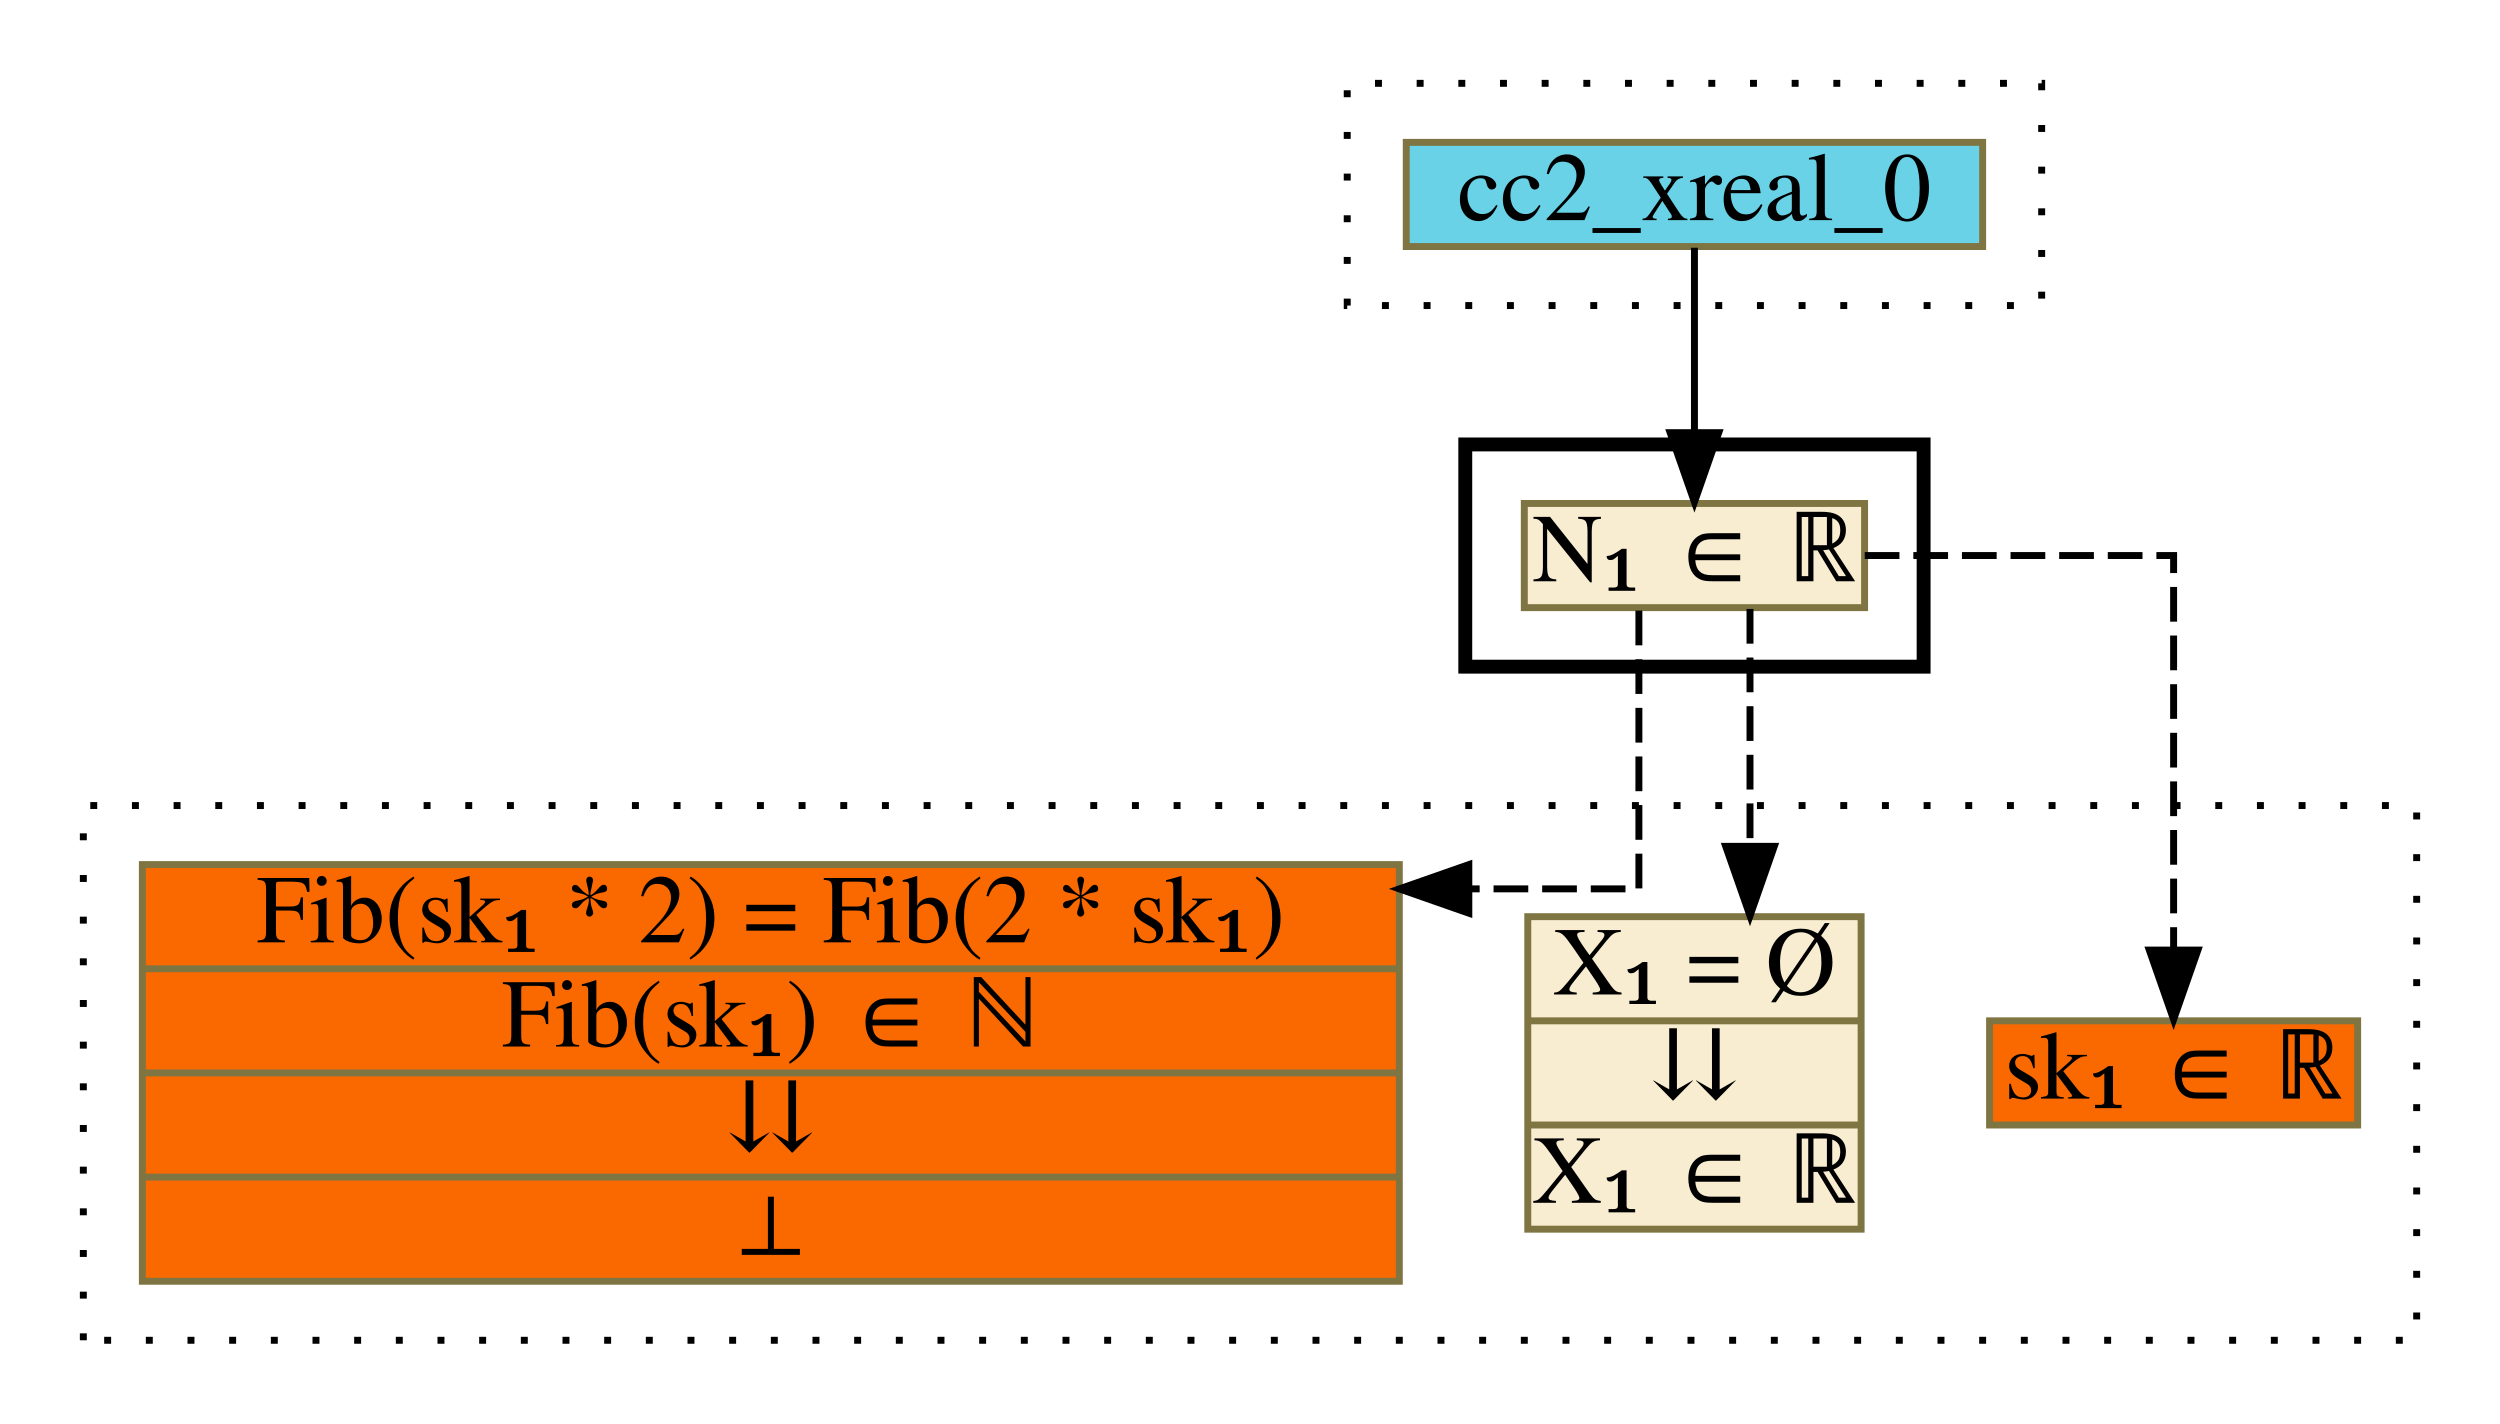
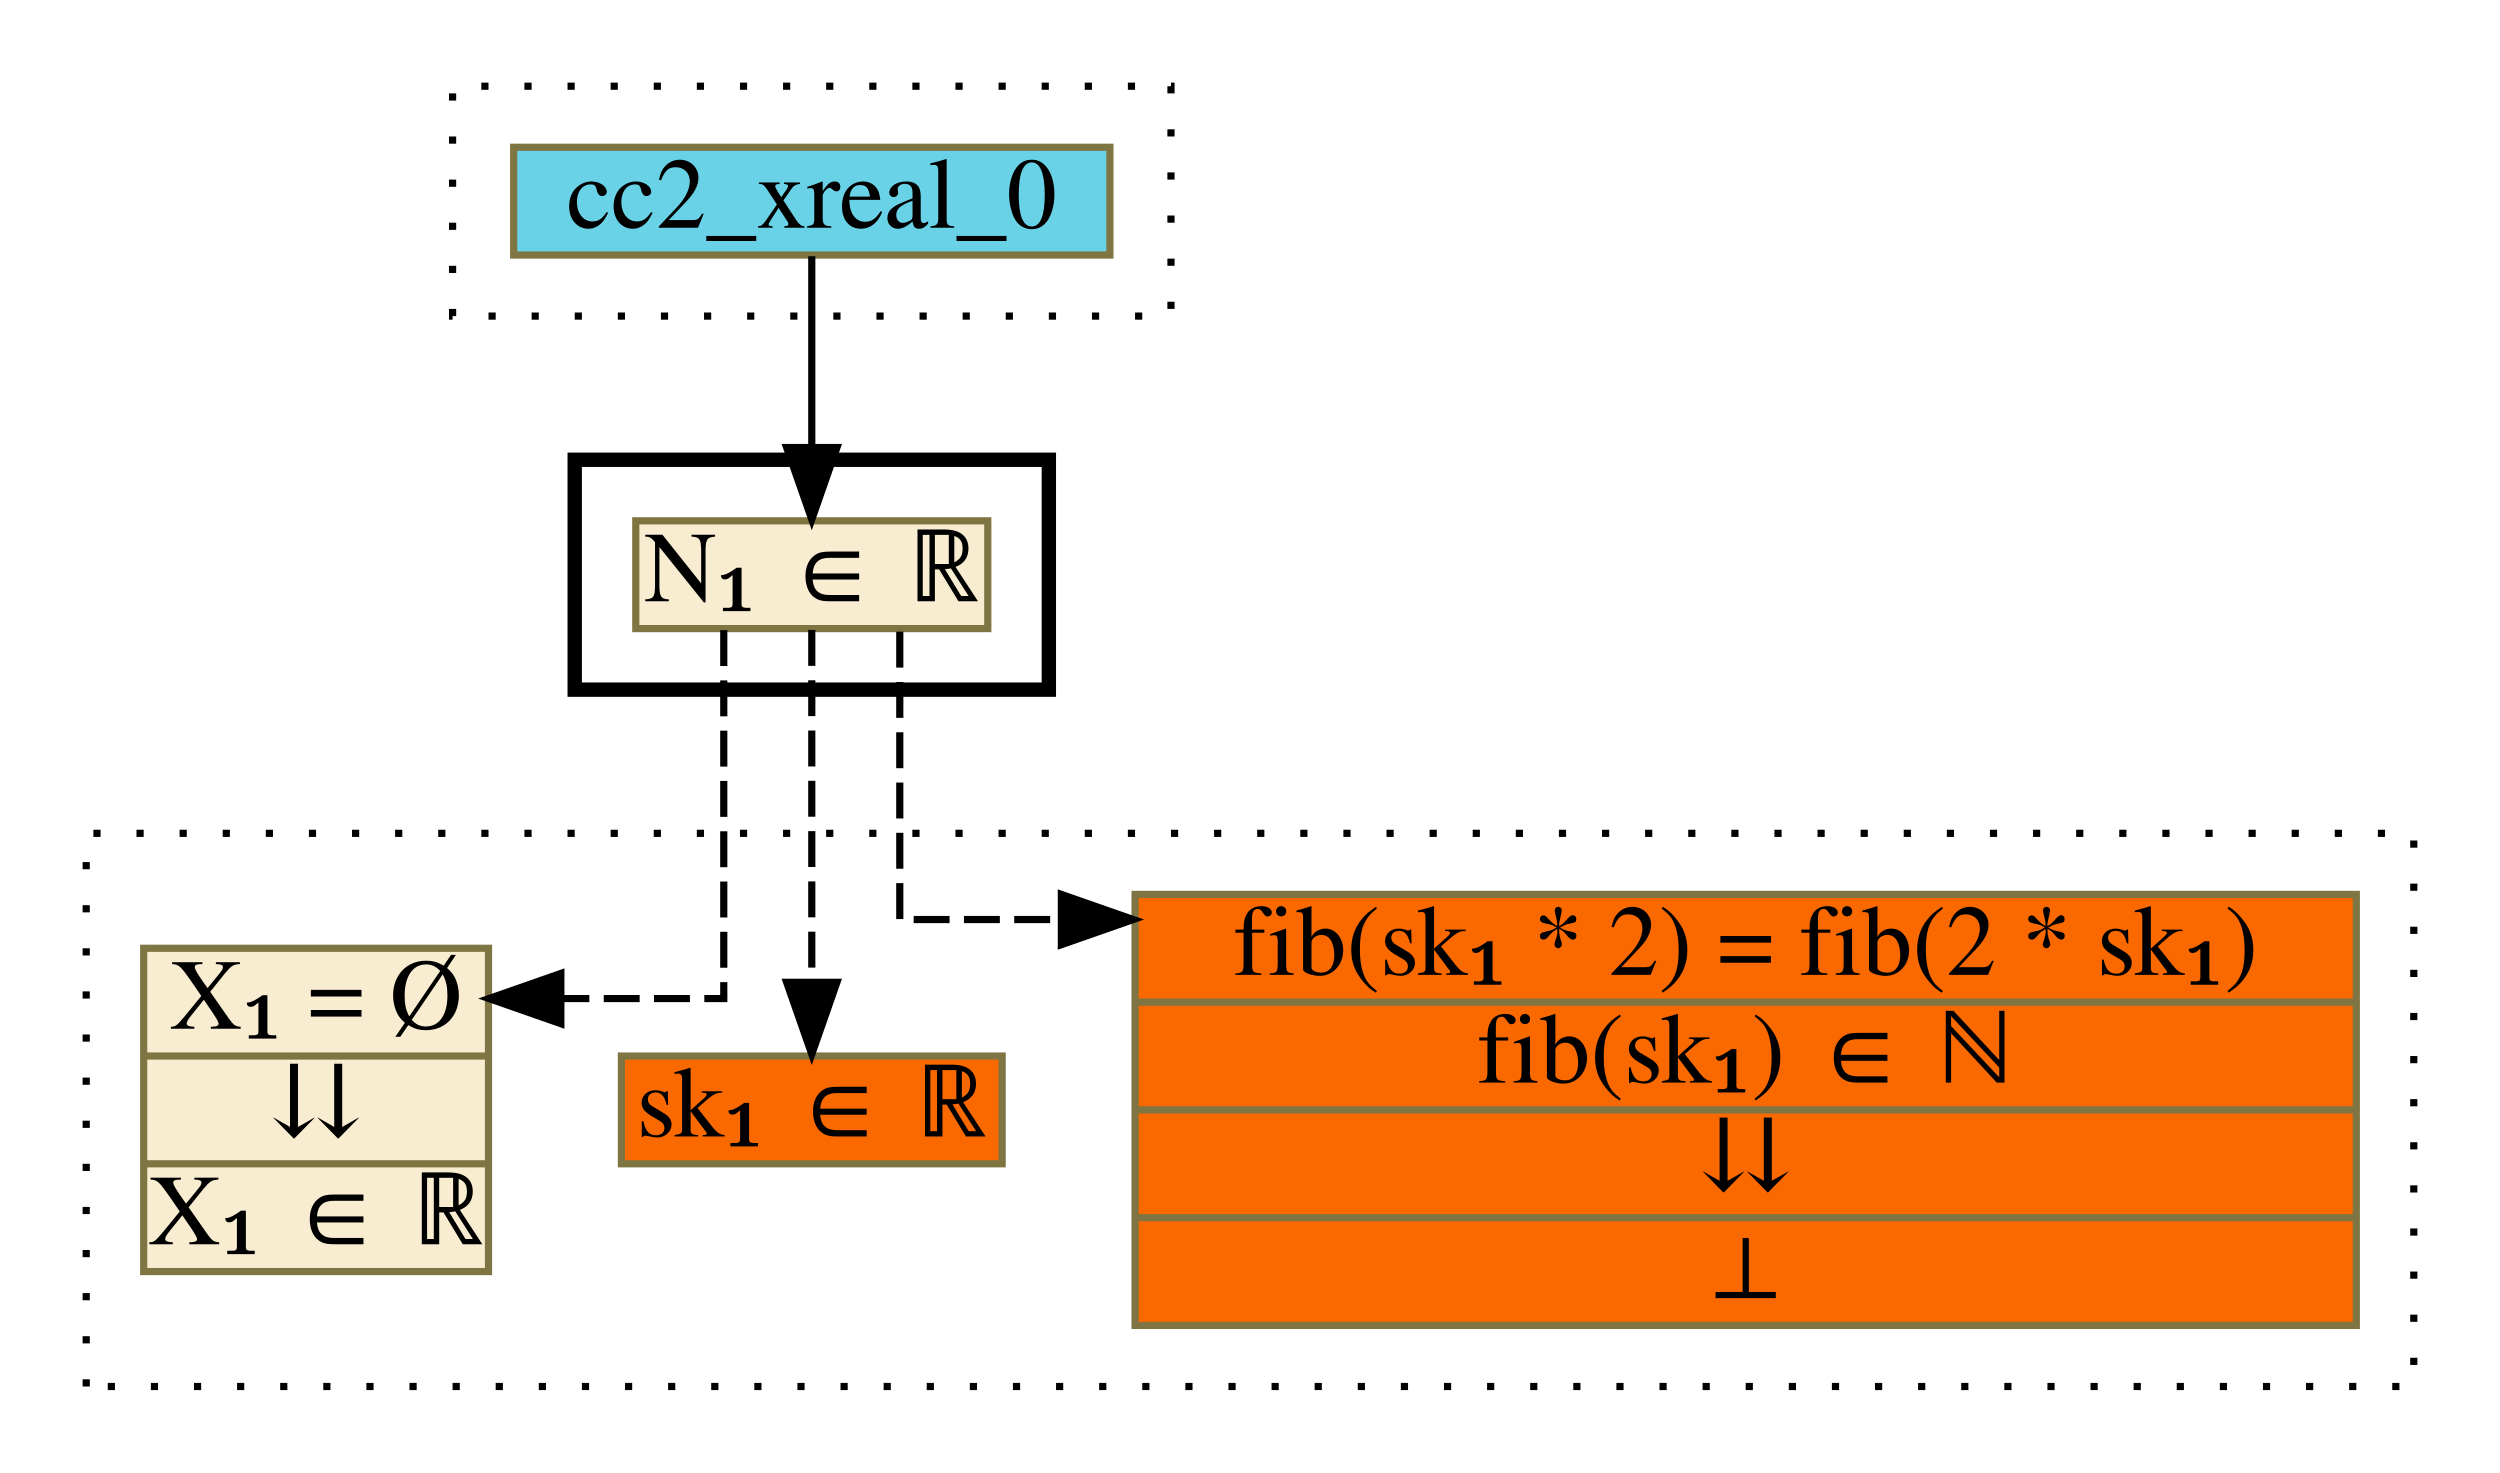
- <svg xmlns="http://www.w3.org/2000/svg" xmlns:xlink="http://www.w3.org/1999/xlink" width="360pt" height="205pt" viewBox="0.00 0.00 360.00 205.00">
+ <svg xmlns="http://www.w3.org/2000/svg" xmlns:xlink="http://www.w3.org/1999/xlink" width="348pt" height="205pt" viewBox="0.00 0.00 348.00 205.00">
  <g id="graph0" class="graph" transform="scale(1 1) rotate(0) translate(4 201)">
    <g id="clust1" class="cluster">
-       <polygon fill="transparent" stroke="black" stroke-dasharray="1,5" points="190,-157 190,-189 290,-189 290,-157 190,-157" />
+       <polygon fill="transparent" stroke="black" stroke-dasharray="1,5" points="59,-157 59,-189 159,-189 159,-157 59,-157" />
    </g>
    <g id="clust2" class="cluster">
-       <polygon fill="transparent" stroke="black" stroke-width="2" points="207,-105 207,-137 273,-137 273,-105 207,-105" />
+       <polygon fill="transparent" stroke="black" stroke-width="2" points="76,-105 76,-137 142,-137 142,-105 76,-105" />
    </g>
    <g id="clust3" class="cluster">
-       <polygon fill="transparent" stroke="black" stroke-dasharray="1,5" points="8,-8 8,-85 344,-85 344,-8 8,-8" />
+       <polygon fill="transparent" stroke="black" stroke-dasharray="1,5" points="8,-8 8,-85 332,-85 332,-8 8,-8" />
    </g>
    <g id="node1" class="node">
      <g id="a_node1">
        <a xlink:href="cc2_xreal_0.html" xlink:title="cc2_xreal_0" target="_vizar">
-           <polygon fill="#69d2e7" stroke="#7f7542" points="198.5,-165.5 198.5,-180.5 281.5,-180.5 281.5,-165.5 198.5,-165.5" />
-           <text text-anchor="middle" x="240" y="-169.3" font-family="Times,serif" font-size="14.00">cc2_xreal_0</text>
+           <polygon fill="#69d2e7" stroke="#7f7542" points="67.5,-165.5 67.5,-180.5 150.5,-180.5 150.5,-165.5 67.5,-165.5" />
+           <text text-anchor="middle" x="109" y="-169.3" font-family="Times,serif" font-size="14.00">cc2_xreal_0</text>
        </a>
      </g>
    </g>
    <g id="node2" class="node">
      <g id="a_node2">
        <a xlink:href="c_0_50.html" xlink:title="{N₁ ∈ ℝ}" target="_vizar">
-           <polygon fill="#f8edd1" stroke="#7f7542" points="215.5,-113.5 215.5,-128.5 264.5,-128.5 264.5,-113.5 215.5,-113.5" />
-           <text text-anchor="middle" x="240" y="-117.3" font-family="Times,serif" font-size="14.00">N₁ ∈ ℝ</text>
+           <polygon fill="#f8edd1" stroke="#7f7542" points="84.5,-113.5 84.5,-128.5 133.5,-128.5 133.5,-113.5 84.5,-113.5" />
+           <text text-anchor="middle" x="109" y="-117.3" font-family="Times,serif" font-size="14.00">N₁ ∈ ℝ</text>
        </a>
      </g>
    </g>
    <g id="edge1" class="edge">
-       <path fill="none" stroke="black" d="M240,-165.33C240,-165.33 240,-138.7 240,-138.7" />
-       <polygon fill="black" stroke="black" points="243.5,-138.7 240,-128.7 236.5,-138.7 243.5,-138.7" />
+       <path fill="none" stroke="black" d="M109,-165.33C109,-165.33 109,-138.7 109,-138.7" />
+       <polygon fill="black" stroke="black" points="112.5,-138.7 109,-128.7 105.5,-138.7 112.5,-138.7" />
    </g>
    <g id="node3" class="node">
      <g id="a_node3">
-         <a xlink:href="c_0_155.html" xlink:title="{sk₁ ∈ ℝ}" target="_vizar">
-           <polygon fill="#fa6900" stroke="#7f7542" points="282.5,-39 282.5,-54 335.5,-54 335.5,-39 282.5,-39" />
-           <text text-anchor="middle" x="309" y="-42.8" font-family="Times,serif" font-size="14.00">sk₁ ∈ ℝ</text>
+         <a xlink:href="c_0_133.html" xlink:title="{fib(sk₁ * 2) = fib(2 * sk₁)|fib(sk₁) ∈ ℕ|⇊|⊥}" target="_vizar">
+           <polygon fill="#fa6900" stroke="#7f7542" points="154,-16.5 154,-76.5 324,-76.5 324,-16.5 154,-16.5" />
+           <text text-anchor="middle" x="239" y="-65.3" font-family="Times,serif" font-size="14.00">fib(sk₁ * 2) = fib(2 * sk₁)</text>
+           <polyline fill="none" stroke="#7f7542" points="154,-61.5 324,-61.5 " />
+           <text text-anchor="middle" x="239" y="-50.3" font-family="Times,serif" font-size="14.00">fib(sk₁) ∈ ℕ</text>
+           <polyline fill="none" stroke="#7f7542" points="154,-46.5 324,-46.5 " />
+           <text text-anchor="middle" x="239" y="-35.3" font-family="Times,serif" font-size="14.00">⇊</text>
+           <polyline fill="none" stroke="#7f7542" points="154,-31.5 324,-31.5 " />
+           <text text-anchor="middle" x="239" y="-20.3" font-family="Times,serif" font-size="14.00">⊥</text>
        </a>
      </g>
    </g>
    <g id="edge2" class="edge">
-       <path fill="none" stroke="black" stroke-dasharray="5,2" d="M264.52,-121C284.35,-121 309,-121 309,-121 309,-121 309,-64.19 309,-64.19" />
-       <polygon fill="black" stroke="black" points="312.5,-64.19 309,-54.19 305.5,-64.19 312.5,-64.19" />
+       <path fill="none" stroke="black" stroke-dasharray="5,2" d="M121.25,-113.07C121.25,-99.44 121.25,-73 121.25,-73 121.25,-73 143.74,-73 143.74,-73" />
+       <polygon fill="black" stroke="black" points="143.74,-76.5 153.74,-73 143.74,-69.5 143.74,-76.5" />
    </g>
    <g id="node4" class="node">
      <g id="a_node4">
-         <a xlink:href="c_0_61.html" xlink:title="{X₁ = Ø|⇊|X₁ ∈ ℝ}" target="_vizar">
-           <polygon fill="#f8edd1" stroke="#7f7542" points="216,-24 216,-69 264,-69 264,-24 216,-24" />
-           <text text-anchor="middle" x="240" y="-57.8" font-family="Times,serif" font-size="14.00">X₁ = Ø</text>
-           <polyline fill="none" stroke="#7f7542" points="216,-54 264,-54 " />
-           <text text-anchor="middle" x="240" y="-42.8" font-family="Times,serif" font-size="14.00">⇊</text>
-           <polyline fill="none" stroke="#7f7542" points="216,-39 264,-39 " />
-           <text text-anchor="middle" x="240" y="-27.8" font-family="Times,serif" font-size="14.00">X₁ ∈ ℝ</text>
+         <a xlink:href="c_0_155.html" xlink:title="{sk₁ ∈ ℝ}" target="_vizar">
+           <polygon fill="#fa6900" stroke="#7f7542" points="82.5,-39 82.5,-54 135.5,-54 135.5,-39 82.5,-39" />
+           <text text-anchor="middle" x="109" y="-42.8" font-family="Times,serif" font-size="14.00">sk₁ ∈ ℝ</text>
        </a>
      </g>
    </g>
    <g id="edge3" class="edge">
-       <path fill="none" stroke="black" stroke-dasharray="5,2" d="M248,-113.31C248,-113.31 248,-79.13 248,-79.13" />
-       <polygon fill="black" stroke="black" points="251.5,-79.13 248,-69.13 244.5,-79.13 251.5,-79.13" />
+       <path fill="none" stroke="black" stroke-dasharray="5,2" d="M109,-113.31C109,-113.31 109,-64.26 109,-64.26" />
+       <polygon fill="black" stroke="black" points="112.5,-64.26 109,-54.26 105.5,-64.26 112.5,-64.26" />
    </g>
    <g id="node5" class="node">
      <g id="a_node5">
-         <a xlink:href="c_0_133.html" xlink:title="{Fib(sk₁ * 2) = Fib(2 * sk₁)|Fib(sk₁) ∈ ℕ|⇊|⊥}" target="_vizar">
-           <polygon fill="#fa6900" stroke="#7f7542" points="16.5,-16.5 16.5,-76.5 197.5,-76.5 197.5,-16.5 16.5,-16.5" />
-           <text text-anchor="middle" x="107" y="-65.3" font-family="Times,serif" font-size="14.00">Fib(sk₁ * 2) = Fib(2 * sk₁)</text>
-           <polyline fill="none" stroke="#7f7542" points="16.5,-61.5 197.5,-61.5 " />
-           <text text-anchor="middle" x="107" y="-50.3" font-family="Times,serif" font-size="14.00">Fib(sk₁) ∈ ℕ</text>
-           <polyline fill="none" stroke="#7f7542" points="16.5,-46.5 197.5,-46.5 " />
-           <text text-anchor="middle" x="107" y="-35.3" font-family="Times,serif" font-size="14.00">⇊</text>
-           <polyline fill="none" stroke="#7f7542" points="16.5,-31.5 197.5,-31.5 " />
-           <text text-anchor="middle" x="107" y="-20.3" font-family="Times,serif" font-size="14.00">⊥</text>
+         <a xlink:href="c_0_61.html" xlink:title="{X₁ = Ø|⇊|X₁ ∈ ℝ}" target="_vizar">
+           <polygon fill="#f8edd1" stroke="#7f7542" points="16,-24 16,-69 64,-69 64,-24 16,-24" />
+           <text text-anchor="middle" x="40" y="-57.8" font-family="Times,serif" font-size="14.00">X₁ = Ø</text>
+           <polyline fill="none" stroke="#7f7542" points="16,-54 64,-54 " />
+           <text text-anchor="middle" x="40" y="-42.8" font-family="Times,serif" font-size="14.00">⇊</text>
+           <polyline fill="none" stroke="#7f7542" points="16,-39 64,-39 " />
+           <text text-anchor="middle" x="40" y="-27.8" font-family="Times,serif" font-size="14.00">X₁ ∈ ℝ</text>
        </a>
      </g>
    </g>
    <g id="edge4" class="edge">
-       <path fill="none" stroke="black" stroke-dasharray="5,2" d="M232,-113.07C232,-99.44 232,-73 232,-73 232,-73 207.51,-73 207.51,-73" />
-       <polygon fill="black" stroke="black" points="207.51,-69.5 197.51,-73 207.51,-76.5 207.51,-69.5" />
+       <path fill="none" stroke="black" stroke-dasharray="5,2" d="M96.75,-113.29C96.75,-97.29 96.75,-62 96.75,-62 96.75,-62 74.07,-62 74.07,-62" />
+       <polygon fill="black" stroke="black" points="74.07,-58.5 64.07,-62 74.07,-65.5 74.07,-58.5" />
    </g>
  </g>
</svg>
